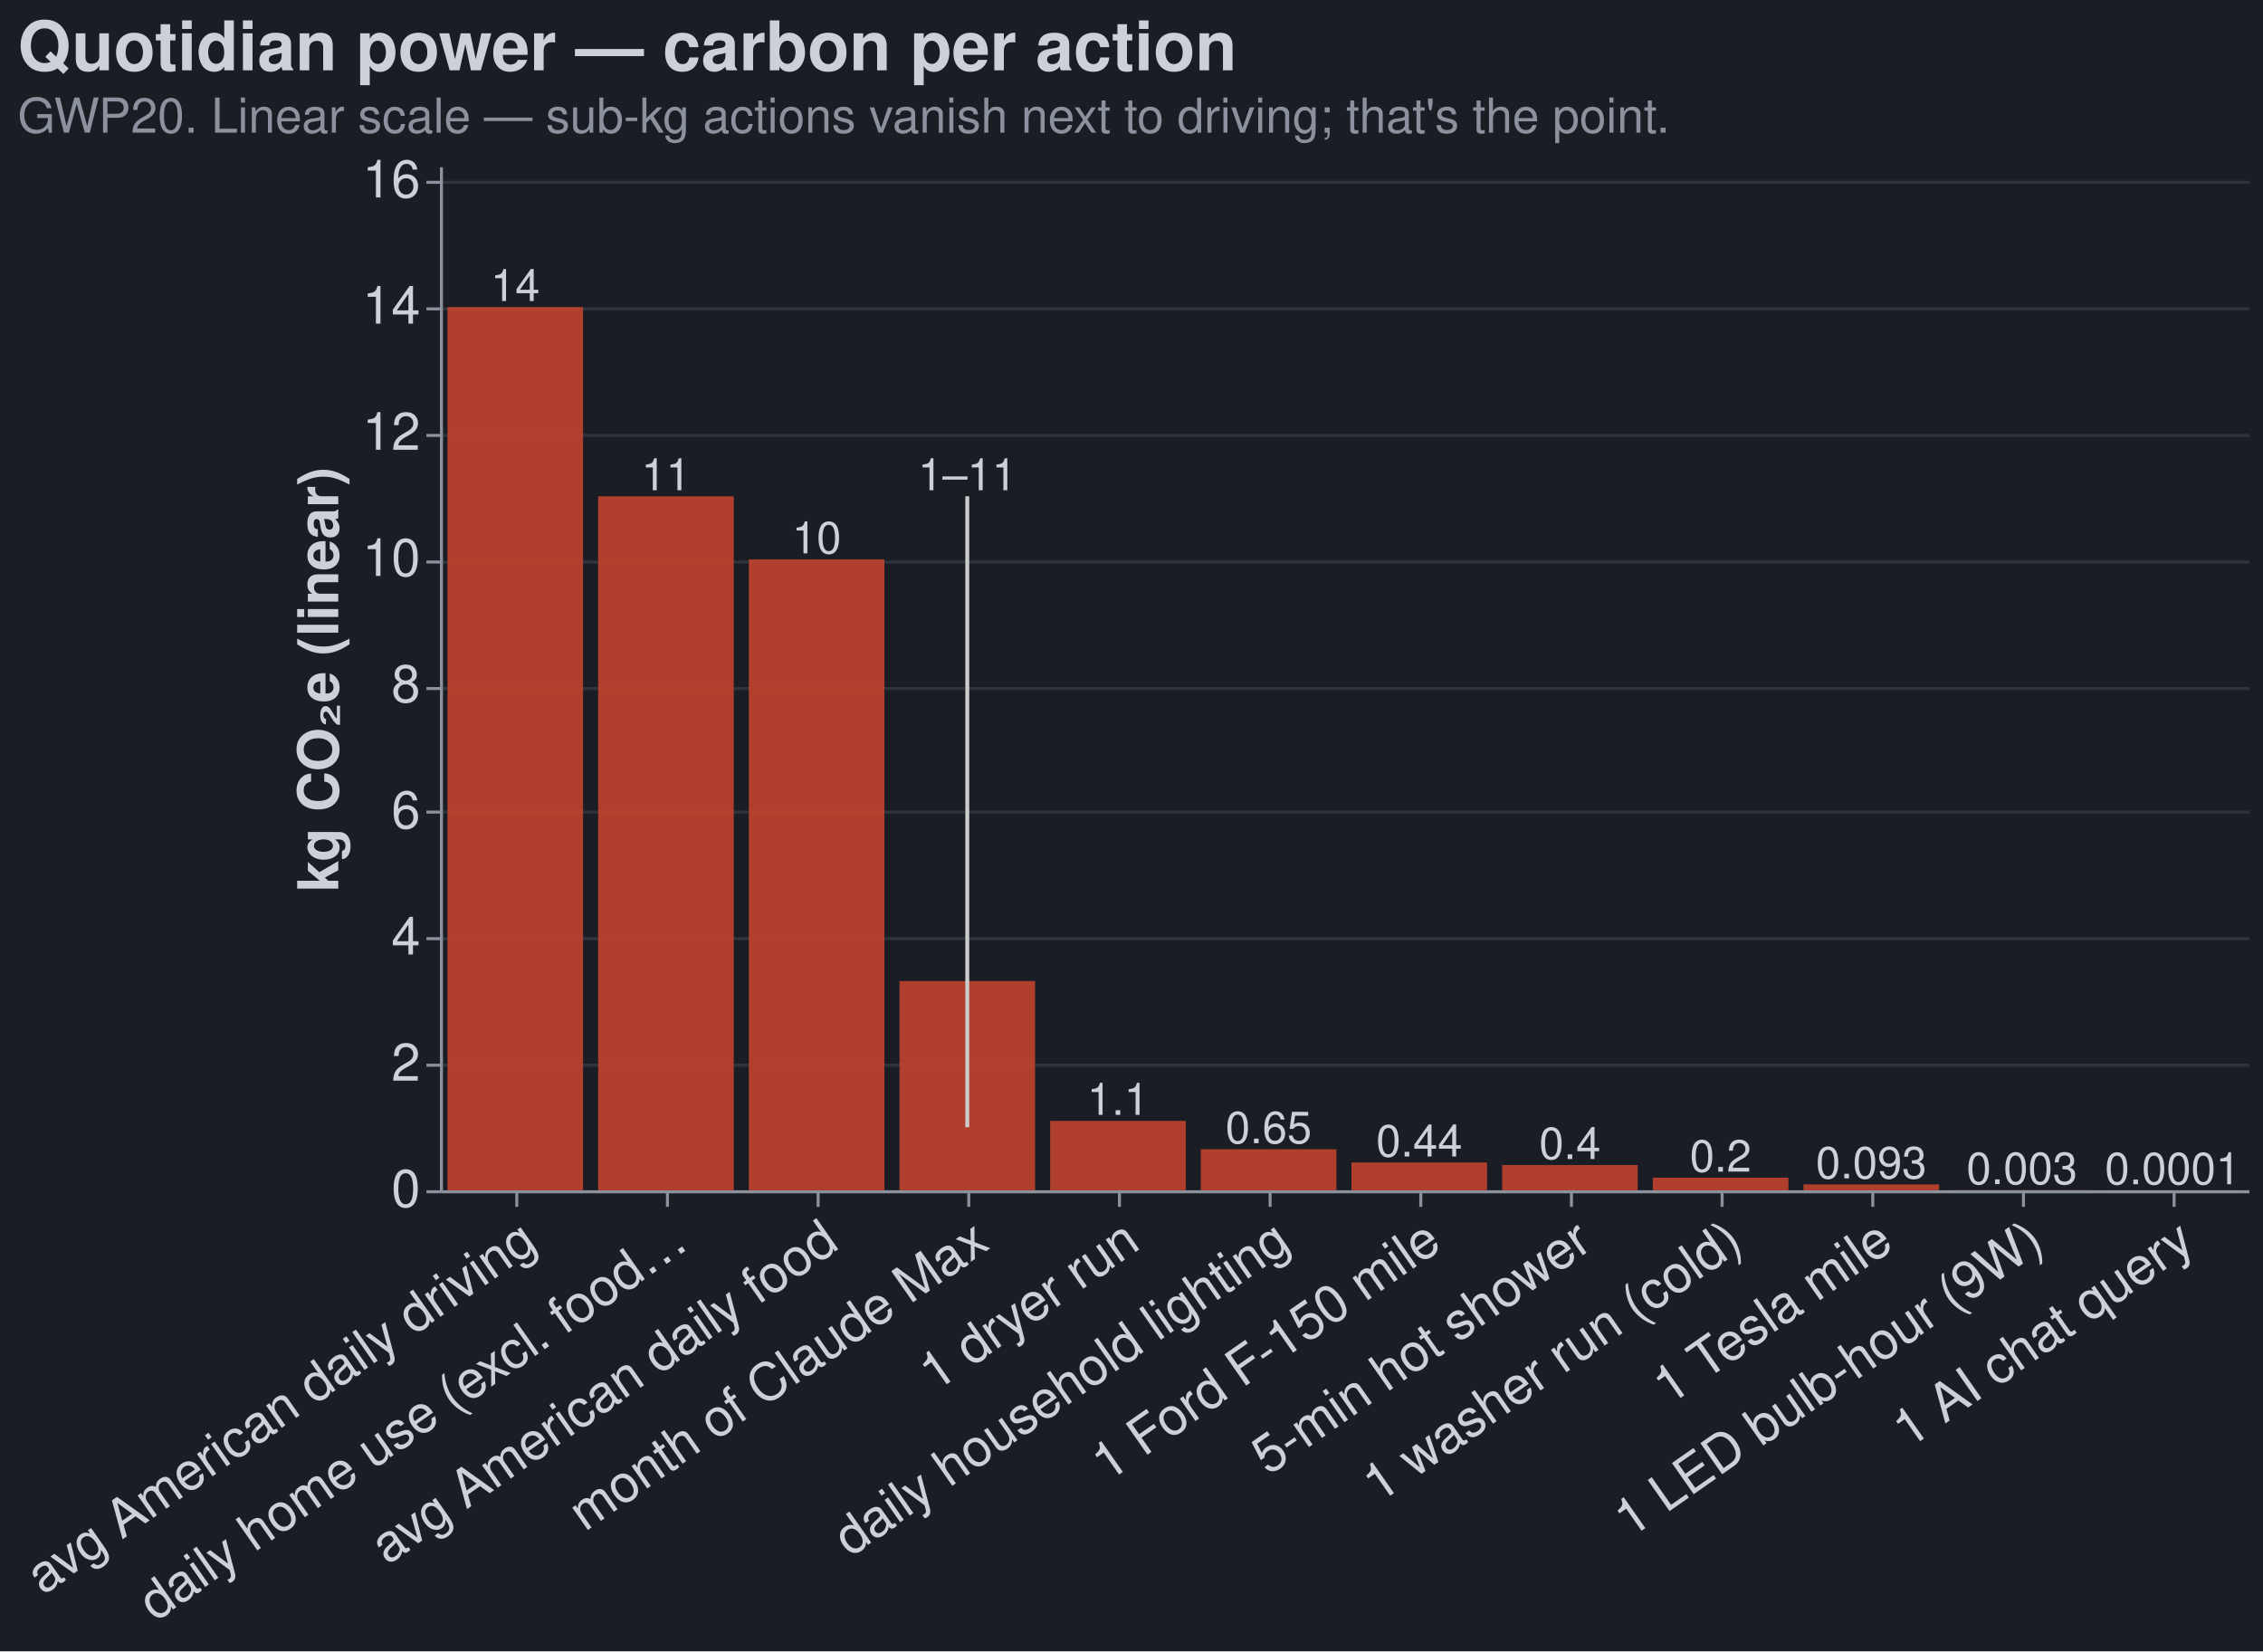
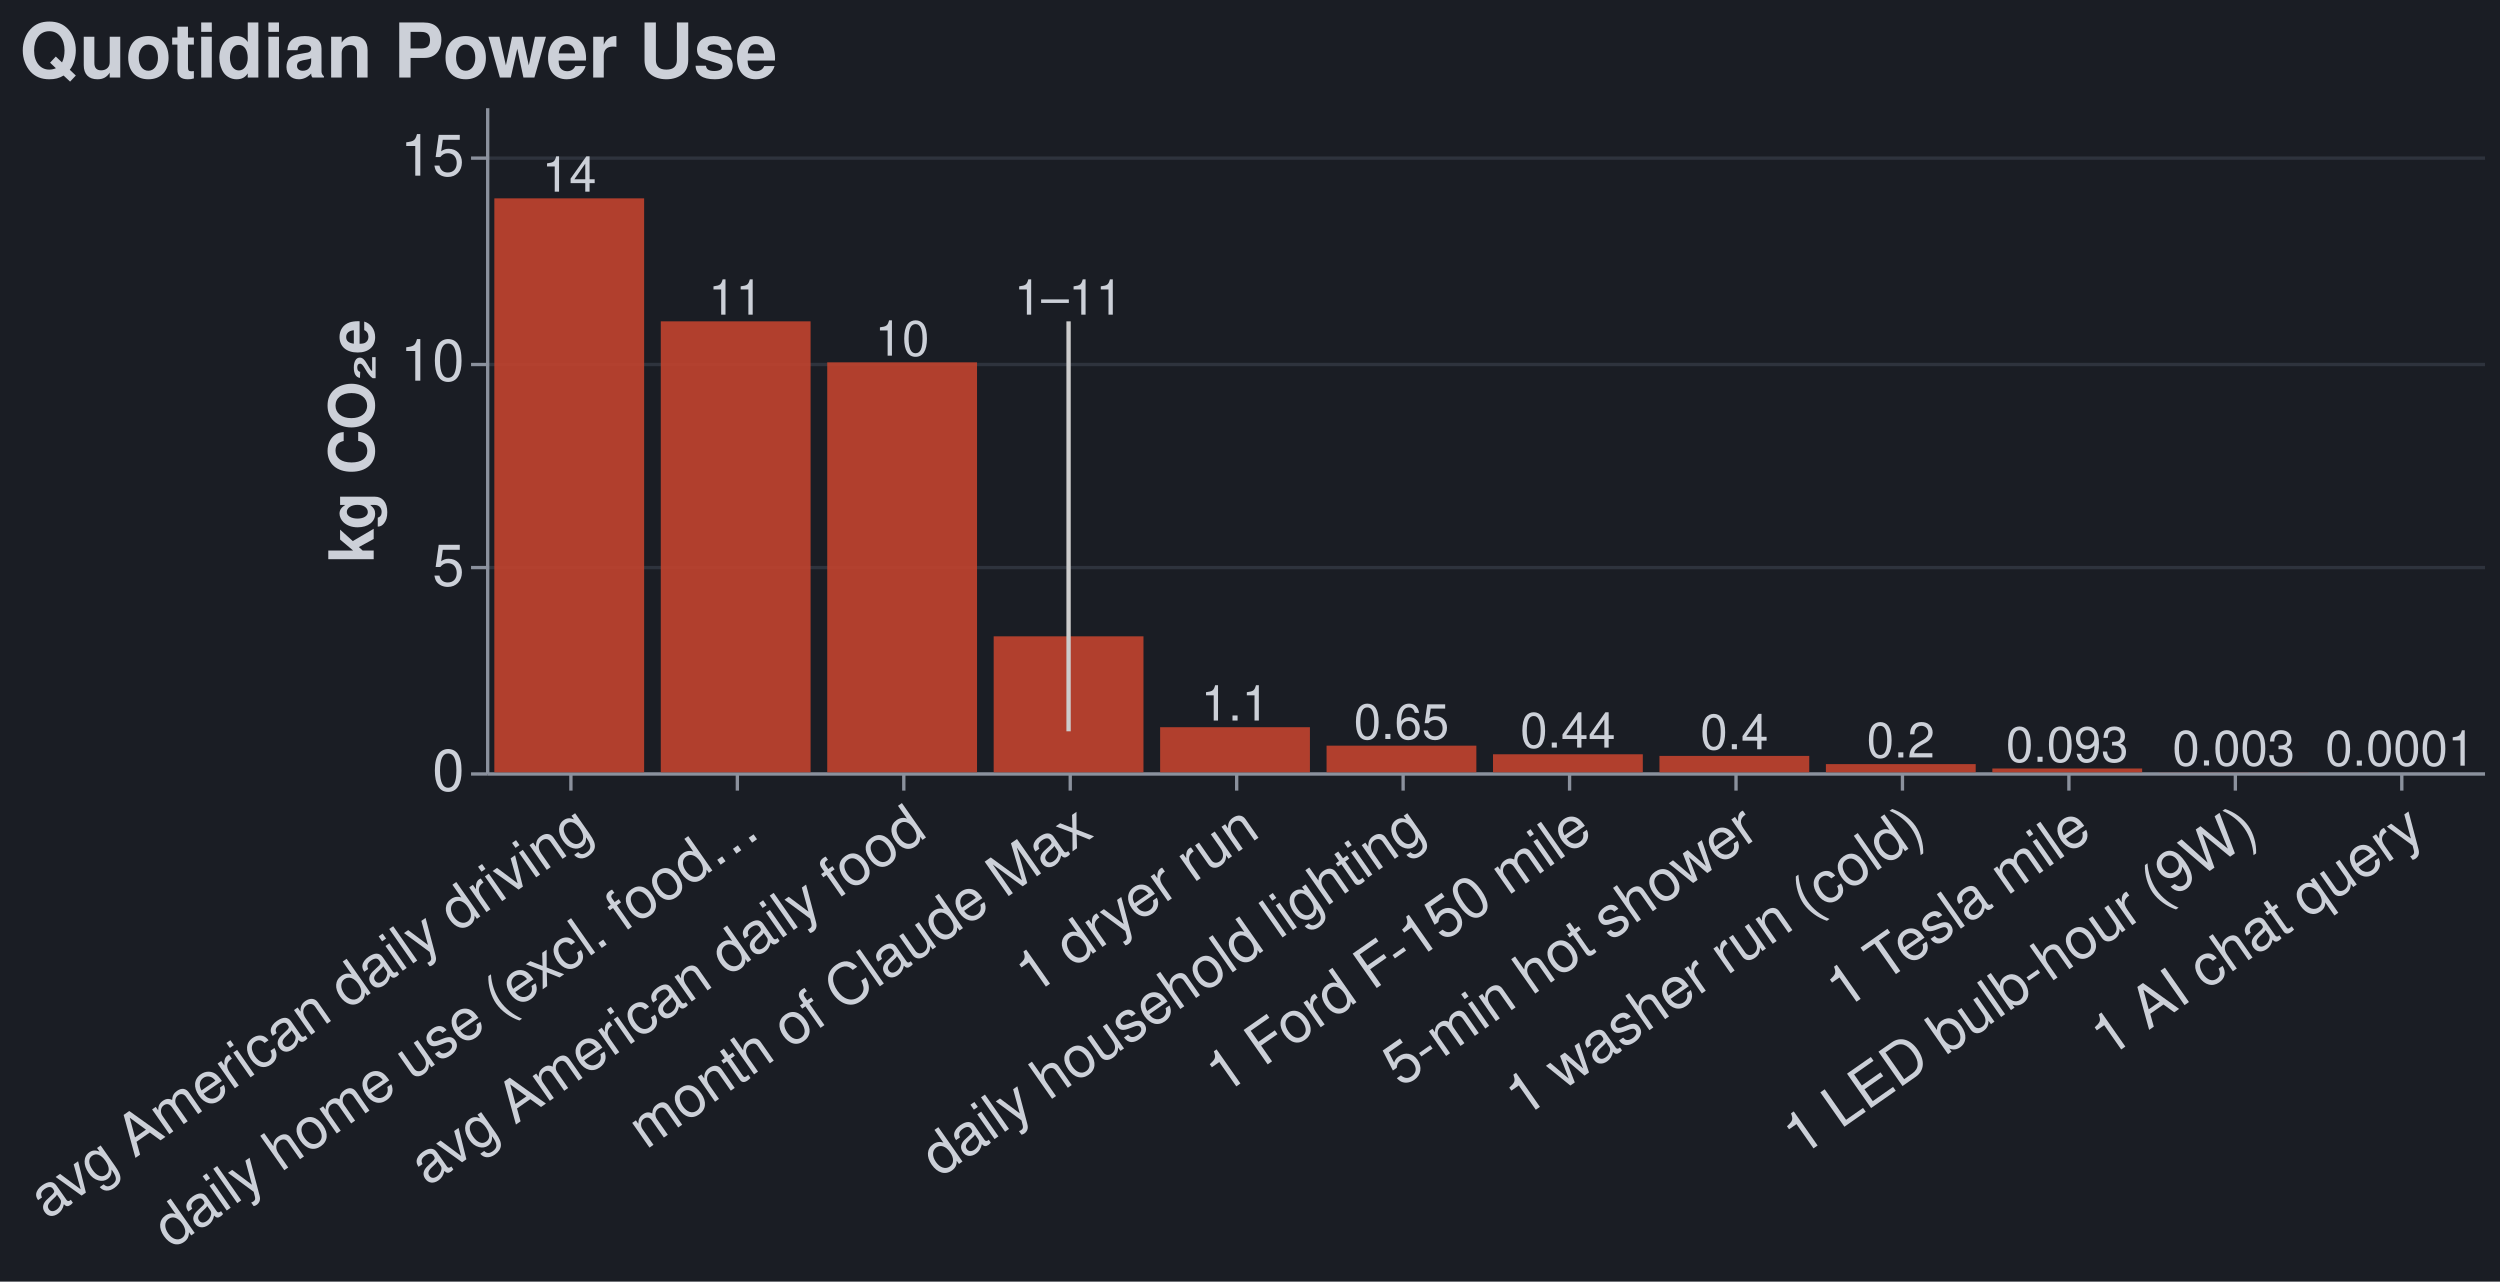
- <svg xmlns="http://www.w3.org/2000/svg" version="1.1" class="marks" width="751" height="548" viewBox="0 0 751 548">
-   <rect width="751" height="548" fill="#1a1d24" />
-   <g fill="none" stroke-miterlimit="10" transform="translate(146,55)">
+ <svg xmlns="http://www.w3.org/2000/svg" version="1.1" class="marks" width="751" height="385" viewBox="0 0 751 385">
+   <rect width="751" height="385" fill="#1a1d24" />
+   <g fill="none" stroke-miterlimit="10" transform="translate(146,32)">
    <g class="mark-group role-frame root" role="graphics-object" aria-roledescription="group mark container">
      <g transform="translate(0,0)">
-         <path class="background" aria-hidden="true" d="M0,0h600v340h-600Z" />
+         <path class="background" aria-hidden="true" d="M0,0h600v200h-600Z" />
        <g>
          <g class="mark-group role-axis" aria-hidden="true">
            <g transform="translate(0.5,0.5)">
              <path class="background" aria-hidden="true" d="M0,0h0v0h0Z" pointer-events="none" />
              <g>
                <g class="mark-rule role-axis-grid" pointer-events="none">
-                   <line transform="translate(0,340)" x2="600" y2="0" stroke="#2e333d" stroke-width="1" opacity="1" />
-                   <line transform="translate(0,298)" x2="600" y2="0" stroke="#2e333d" stroke-width="1" opacity="1" />
-                   <line transform="translate(0,256)" x2="600" y2="0" stroke="#2e333d" stroke-width="1" opacity="1" />
-                   <line transform="translate(0,214)" x2="600" y2="0" stroke="#2e333d" stroke-width="1" opacity="1" />
-                   <line transform="translate(0,173)" x2="600" y2="0" stroke="#2e333d" stroke-width="1" opacity="1" />
-                   <line transform="translate(0,131)" x2="600" y2="0" stroke="#2e333d" stroke-width="1" opacity="1" />
-                   <line transform="translate(0,89)" x2="600" y2="0" stroke="#2e333d" stroke-width="1" opacity="1" />
-                   <line transform="translate(0,47)" x2="600" y2="0" stroke="#2e333d" stroke-width="1" opacity="1" />
-                   <line transform="translate(0,5)" x2="600" y2="0" stroke="#2e333d" stroke-width="1" opacity="1" />
+                   <line transform="translate(0,200)" x2="600" y2="0" stroke="#2e333d" stroke-width="1" opacity="1" />
+                   <line transform="translate(0,138)" x2="600" y2="0" stroke="#2e333d" stroke-width="1" opacity="1" />
+                   <line transform="translate(0,77)" x2="600" y2="0" stroke="#2e333d" stroke-width="1" opacity="1" />
+                   <line transform="translate(0,15)" x2="600" y2="0" stroke="#2e333d" stroke-width="1" opacity="1" />
                </g>
              </g>
              <path class="foreground" aria-hidden="true" d="" pointer-events="none" display="none" />
            </g>
          </g>
          <g class="mark-group role-axis" role="graphics-symbol" aria-roledescription="axis" aria-label="X-axis for a discrete scale with 12 values: avg American daily driving, daily home use (excl. food/driving), avg American daily food, month of Claude Max, 1 dryer run, ending with 1 AI chat query">
-             <g transform="translate(0.5,340.5)">
+             <g transform="translate(0.5,200.5)">
              <path class="background" aria-hidden="true" d="M0,0h0v0h0Z" pointer-events="none" />
              <g>
                <g class="mark-rule role-axis-tick" pointer-events="none">
                  <line transform="translate(25,0)" x2="0" y2="5" stroke="#8b919d" stroke-width="1" opacity="1" />
                  <line transform="translate(75,0)" x2="0" y2="5" stroke="#8b919d" stroke-width="1" opacity="1" />
                  <line transform="translate(125,0)" x2="0" y2="5" stroke="#8b919d" stroke-width="1" opacity="1" />
                  <line transform="translate(175,0)" x2="0" y2="5" stroke="#8b919d" stroke-width="1" opacity="1" />
                  <line transform="translate(225,0)" x2="0" y2="5" stroke="#8b919d" stroke-width="1" opacity="1" />
                  <line transform="translate(275,0)" x2="0" y2="5" stroke="#8b919d" stroke-width="1" opacity="1" />
                  <line transform="translate(325,0)" x2="0" y2="5" stroke="#8b919d" stroke-width="1" opacity="1" />
                  <line transform="translate(375,0)" x2="0" y2="5" stroke="#8b919d" stroke-width="1" opacity="1" />
                  <line transform="translate(425,0)" x2="0" y2="5" stroke="#8b919d" stroke-width="1" opacity="1" />
                  <line transform="translate(475,0)" x2="0" y2="5" stroke="#8b919d" stroke-width="1" opacity="1" />
                  <line transform="translate(525,0)" x2="0" y2="5" stroke="#8b919d" stroke-width="1" opacity="1" />
                  <line transform="translate(575,0)" x2="0" y2="5" stroke="#8b919d" stroke-width="1" opacity="1" />
                </g>
                <g class="mark-text role-axis-label" pointer-events="none">
                  <text text-anchor="end" transform="translate(24.5,7) rotate(325) translate(0,14)" font-family="system-ui, -apple-system, Segoe UI, Helvetica, Arial, sans-serif" font-size="17.3px" fill="#ccd0d8" opacity="1">avg American daily driving</text>
                  <text text-anchor="end" transform="translate(74.5,7) rotate(325) translate(0,14)" font-family="system-ui, -apple-system, Segoe UI, Helvetica, Arial, sans-serif" font-size="17.3px" fill="#ccd0d8" opacity="1">daily home use (excl. food…</text>
                  <text text-anchor="end" transform="translate(124.5,7) rotate(325) translate(0,14)" font-family="system-ui, -apple-system, Segoe UI, Helvetica, Arial, sans-serif" font-size="17.3px" fill="#ccd0d8" opacity="1">avg American daily food</text>
                  <text text-anchor="end" transform="translate(174.5,7) rotate(325) translate(0,14)" font-family="system-ui, -apple-system, Segoe UI, Helvetica, Arial, sans-serif" font-size="17.3px" fill="#ccd0d8" opacity="1">month of Claude Max</text>
                  <text text-anchor="end" transform="translate(224.5,7) rotate(325) translate(0,14)" font-family="system-ui, -apple-system, Segoe UI, Helvetica, Arial, sans-serif" font-size="17.3px" fill="#ccd0d8" opacity="1">1 dryer run</text>
                  <text text-anchor="end" transform="translate(274.5,7) rotate(325) translate(0,14)" font-family="system-ui, -apple-system, Segoe UI, Helvetica, Arial, sans-serif" font-size="17.3px" fill="#ccd0d8" opacity="1">daily household lighting</text>
                  <text text-anchor="end" transform="translate(324.5,7) rotate(325) translate(0,14)" font-family="system-ui, -apple-system, Segoe UI, Helvetica, Arial, sans-serif" font-size="17.3px" fill="#ccd0d8" opacity="1">1 Ford F-150 mile</text>
                  <text text-anchor="end" transform="translate(374.5,7) rotate(325) translate(0,14)" font-family="system-ui, -apple-system, Segoe UI, Helvetica, Arial, sans-serif" font-size="17.3px" fill="#ccd0d8" opacity="1">5-min hot shower</text>
                  <text text-anchor="end" transform="translate(424.5,7) rotate(325) translate(0,14)" font-family="system-ui, -apple-system, Segoe UI, Helvetica, Arial, sans-serif" font-size="17.3px" fill="#ccd0d8" opacity="1">1 washer run (cold)</text>
                  <text text-anchor="end" transform="translate(474.5,7) rotate(325) translate(0,14)" font-family="system-ui, -apple-system, Segoe UI, Helvetica, Arial, sans-serif" font-size="17.3px" fill="#ccd0d8" opacity="1">1 Tesla mile</text>
                  <text text-anchor="end" transform="translate(524.5,7) rotate(325) translate(0,14)" font-family="system-ui, -apple-system, Segoe UI, Helvetica, Arial, sans-serif" font-size="17.3px" fill="#ccd0d8" opacity="1">1 LED bulb-hour (9W)</text>
                  <text text-anchor="end" transform="translate(574.5,7) rotate(325) translate(0,14)" font-family="system-ui, -apple-system, Segoe UI, Helvetica, Arial, sans-serif" font-size="17.3px" fill="#ccd0d8" opacity="1">1 AI chat query</text>
                </g>
                <g class="mark-rule role-axis-domain" pointer-events="none">
                  <line transform="translate(0,0)" x2="600" y2="0" stroke="#8b919d" stroke-width="1" opacity="1" />
                </g>
              </g>
              <path class="foreground" aria-hidden="true" d="" pointer-events="none" display="none" />
            </g>
          </g>
-           <g class="mark-group role-axis" role="graphics-symbol" aria-roledescription="axis" aria-label="Y-axis titled 'kg CO₂e  (linear)' for a linear scale with values from 0 to 16">
+           <g class="mark-group role-axis" role="graphics-symbol" aria-roledescription="axis" aria-label="Y-axis titled 'kg CO₂e' for a linear scale with values from 0 to 16">
            <g transform="translate(0.5,0.5)">
              <path class="background" aria-hidden="true" d="M0,0h0v0h0Z" pointer-events="none" />
              <g>
                <g class="mark-rule role-axis-tick" pointer-events="none">
-                   <line transform="translate(0,340)" x2="-5" y2="0" stroke="#8b919d" stroke-width="1" opacity="1" />
-                   <line transform="translate(0,298)" x2="-5" y2="0" stroke="#8b919d" stroke-width="1" opacity="1" />
-                   <line transform="translate(0,256)" x2="-5" y2="0" stroke="#8b919d" stroke-width="1" opacity="1" />
-                   <line transform="translate(0,214)" x2="-5" y2="0" stroke="#8b919d" stroke-width="1" opacity="1" />
-                   <line transform="translate(0,173)" x2="-5" y2="0" stroke="#8b919d" stroke-width="1" opacity="1" />
-                   <line transform="translate(0,131)" x2="-5" y2="0" stroke="#8b919d" stroke-width="1" opacity="1" />
-                   <line transform="translate(0,89)" x2="-5" y2="0" stroke="#8b919d" stroke-width="1" opacity="1" />
-                   <line transform="translate(0,47)" x2="-5" y2="0" stroke="#8b919d" stroke-width="1" opacity="1" />
-                   <line transform="translate(0,5)" x2="-5" y2="0" stroke="#8b919d" stroke-width="1" opacity="1" />
+                   <line transform="translate(0,200)" x2="-5" y2="0" stroke="#8b919d" stroke-width="1" opacity="1" />
+                   <line transform="translate(0,138)" x2="-5" y2="0" stroke="#8b919d" stroke-width="1" opacity="1" />
+                   <line transform="translate(0,77)" x2="-5" y2="0" stroke="#8b919d" stroke-width="1" opacity="1" />
+                   <line transform="translate(0,15)" x2="-5" y2="0" stroke="#8b919d" stroke-width="1" opacity="1" />
                </g>
                <g class="mark-text role-axis-label" pointer-events="none">
-                   <text text-anchor="end" transform="translate(-7,345)" font-family="system-ui, -apple-system, Segoe UI, Helvetica, Arial, sans-serif" font-size="17.3px" fill="#ccd0d8" opacity="1">0</text>
-                   <text text-anchor="end" transform="translate(-7,303.1281)" font-family="system-ui, -apple-system, Segoe UI, Helvetica, Arial, sans-serif" font-size="17.3px" fill="#ccd0d8" opacity="1">2</text>
-                   <text text-anchor="end" transform="translate(-7,261.2562)" font-family="system-ui, -apple-system, Segoe UI, Helvetica, Arial, sans-serif" font-size="17.3px" fill="#ccd0d8" opacity="1">4</text>
-                   <text text-anchor="end" transform="translate(-7,219.3842)" font-family="system-ui, -apple-system, Segoe UI, Helvetica, Arial, sans-serif" font-size="17.3px" fill="#ccd0d8" opacity="1">6</text>
-                   <text text-anchor="end" transform="translate(-7,177.5123)" font-family="system-ui, -apple-system, Segoe UI, Helvetica, Arial, sans-serif" font-size="17.3px" fill="#ccd0d8" opacity="1">8</text>
-                   <text text-anchor="end" transform="translate(-7,135.6404)" font-family="system-ui, -apple-system, Segoe UI, Helvetica, Arial, sans-serif" font-size="17.3px" fill="#ccd0d8" opacity="1">10</text>
-                   <text text-anchor="end" transform="translate(-7,93.76847)" font-family="system-ui, -apple-system, Segoe UI, Helvetica, Arial, sans-serif" font-size="17.3px" fill="#ccd0d8" opacity="1">12</text>
-                   <text text-anchor="end" transform="translate(-7,51.89655)" font-family="system-ui, -apple-system, Segoe UI, Helvetica, Arial, sans-serif" font-size="17.3px" fill="#ccd0d8" opacity="1">14</text>
-                   <text text-anchor="end" transform="translate(-7,10.02463)" font-family="system-ui, -apple-system, Segoe UI, Helvetica, Arial, sans-serif" font-size="17.3px" fill="#ccd0d8" opacity="1">16</text>
+                   <text text-anchor="end" transform="translate(-7,205)" font-family="system-ui, -apple-system, Segoe UI, Helvetica, Arial, sans-serif" font-size="17.3px" fill="#ccd0d8" opacity="1">0</text>
+                   <text text-anchor="end" transform="translate(-7,143.4236)" font-family="system-ui, -apple-system, Segoe UI, Helvetica, Arial, sans-serif" font-size="17.3px" fill="#ccd0d8" opacity="1">5</text>
+                   <text text-anchor="end" transform="translate(-7,81.84729)" font-family="system-ui, -apple-system, Segoe UI, Helvetica, Arial, sans-serif" font-size="17.3px" fill="#ccd0d8" opacity="1">10</text>
+                   <text text-anchor="end" transform="translate(-7,20.27094)" font-family="system-ui, -apple-system, Segoe UI, Helvetica, Arial, sans-serif" font-size="17.3px" fill="#ccd0d8" opacity="1">15</text>
                </g>
                <g class="mark-rule role-axis-domain" pointer-events="none">
-                   <line transform="translate(0,340)" x2="0" y2="-340" stroke="#8b919d" stroke-width="1" opacity="1" />
+                   <line transform="translate(0,200)" x2="0" y2="-200" stroke="#8b919d" stroke-width="1" opacity="1" />
                </g>
                <g class="mark-text role-axis-title" pointer-events="none">
-                   <text text-anchor="middle" transform="translate(-30.24287,170) rotate(-90) translate(0,-4)" font-family="system-ui, -apple-system, Segoe UI, Helvetica, Arial, sans-serif" font-size="18.7px" font-weight="bold" fill="#ccd0d8" opacity="1">kg CO₂e  (linear)</text>
+                   <text text-anchor="middle" transform="translate(-30.24287,100) rotate(-90) translate(0,-4)" font-family="system-ui, -apple-system, Segoe UI, Helvetica, Arial, sans-serif" font-size="18.7px" font-weight="bold" fill="#ccd0d8" opacity="1">kg CO₂e</text>
                </g>
              </g>
              <path class="foreground" aria-hidden="true" d="" pointer-events="none" display="none" />
            </g>
          </g>
          <g class="mark-rect role-mark layer_0_marks" role="graphics-object" aria-roledescription="rect mark container">
-             <path aria-label="item: 1 AI chat query; kg CO₂e  (linear): 0.0001" role="graphics-symbol" aria-roledescription="bar" d="M552.5,339.998h45v0.002h-45Z" fill="#c1432e" opacity="0.9" />
-             <path aria-label="item: 1 LED bulb-hour (9W); kg CO₂e  (linear): 0.003" role="graphics-symbol" aria-roledescription="bar" d="M502.5,339.937h45v0.063h-45Z" fill="#c1432e" opacity="0.9" />
-             <path aria-label="item: 1 Tesla mile; kg CO₂e  (linear): 0.093" role="graphics-symbol" aria-roledescription="bar" d="M452.5,338.053h45v1.947h-45Z" fill="#c1432e" opacity="0.9" />
-             <path aria-label="item: 1 washer run (cold); kg CO₂e  (linear): 0.2" role="graphics-symbol" aria-roledescription="bar" d="M402.5,335.813h45v4.187h-45Z" fill="#c1432e" opacity="0.9" />
-             <path aria-label="item: 5-min hot shower; kg CO₂e  (linear): 0.4" role="graphics-symbol" aria-roledescription="bar" d="M352.5,331.626h45v8.374h-45Z" fill="#c1432e" opacity="0.9" />
-             <path aria-label="item: 1 Ford F-150 mile; kg CO₂e  (linear): 0.44" role="graphics-symbol" aria-roledescription="bar" d="M302.5,330.788h45v9.212h-45Z" fill="#c1432e" opacity="0.9" />
-             <path aria-label="item: daily household lighting; kg CO₂e  (linear): 0.65" role="graphics-symbol" aria-roledescription="bar" d="M252.5,326.392h45v13.608h-45Z" fill="#c1432e" opacity="0.9" />
-             <path aria-label="item: 1 dryer run; kg CO₂e  (linear): 1.1" role="graphics-symbol" aria-roledescription="bar" d="M202.5,316.97h45v23.03h-45Z" fill="#c1432e" opacity="0.9" />
-             <path aria-label="item: month of Claude Max; kg CO₂e  (linear): 3.31662479036" role="graphics-symbol" aria-roledescription="bar" d="M152.5,270.563h45v69.437h-45Z" fill="#c1432e" opacity="0.9" />
-             <path aria-label="item: avg American daily food; kg CO₂e  (linear): 10" role="graphics-symbol" aria-roledescription="bar" d="M102.5,130.64h45v209.36h-45Z" fill="#c1432e" opacity="0.9" />
-             <path aria-label="item: daily home use (excl. food/driving); kg CO₂e  (linear): 11" role="graphics-symbol" aria-roledescription="bar" d="M52.5,109.704h45v230.296h-45Z" fill="#c1432e" opacity="0.9" />
-             <path aria-label="item: avg American daily driving; kg CO₂e  (linear): 14" role="graphics-symbol" aria-roledescription="bar" d="M2.5,46.897h45v293.103h-45Z" fill="#c1432e" opacity="0.9" />
+             <path aria-label="item: 1 AI chat query; kg CO₂e: 0.0001" role="graphics-symbol" aria-roledescription="bar" d="M552.5,199.999h45v0.001h-45Z" fill="#c1432e" opacity="0.9" />
+             <path aria-label="item: 1 LED bulb-hour (9W); kg CO₂e: 0.003" role="graphics-symbol" aria-roledescription="bar" d="M502.5,199.963h45v0.037h-45Z" fill="#c1432e" opacity="0.9" />
+             <path aria-label="item: 1 Tesla mile; kg CO₂e: 0.093" role="graphics-symbol" aria-roledescription="bar" d="M452.5,198.855h45v1.145h-45Z" fill="#c1432e" opacity="0.9" />
+             <path aria-label="item: 1 washer run (cold); kg CO₂e: 0.2" role="graphics-symbol" aria-roledescription="bar" d="M402.5,197.537h45v2.463h-45Z" fill="#c1432e" opacity="0.9" />
+             <path aria-label="item: 5-min hot shower; kg CO₂e: 0.4" role="graphics-symbol" aria-roledescription="bar" d="M352.5,195.074h45v4.926h-45Z" fill="#c1432e" opacity="0.9" />
+             <path aria-label="item: 1 Ford F-150 mile; kg CO₂e: 0.44" role="graphics-symbol" aria-roledescription="bar" d="M302.5,194.581h45v5.419h-45Z" fill="#c1432e" opacity="0.9" />
+             <path aria-label="item: daily household lighting; kg CO₂e: 0.65" role="graphics-symbol" aria-roledescription="bar" d="M252.5,191.995h45v8.005h-45Z" fill="#c1432e" opacity="0.9" />
+             <path aria-label="item: 1 dryer run; kg CO₂e: 1.1" role="graphics-symbol" aria-roledescription="bar" d="M202.5,186.453h45v13.547h-45Z" fill="#c1432e" opacity="0.9" />
+             <path aria-label="item: month of Claude Max; kg CO₂e: 3.31662479036" role="graphics-symbol" aria-roledescription="bar" d="M152.5,159.155h45v40.845h-45Z" fill="#c1432e" opacity="0.9" />
+             <path aria-label="item: avg American daily food; kg CO₂e: 10" role="graphics-symbol" aria-roledescription="bar" d="M102.5,76.847h45v123.153h-45Z" fill="#c1432e" opacity="0.9" />
+             <path aria-label="item: daily home use (excl. food/driving); kg CO₂e: 11" role="graphics-symbol" aria-roledescription="bar" d="M52.5,64.532h45v135.468h-45Z" fill="#c1432e" opacity="0.9" />
+             <path aria-label="item: avg American daily driving; kg CO₂e: 14" role="graphics-symbol" aria-roledescription="bar" d="M2.5,27.586h45v172.414h-45Z" fill="#c1432e" opacity="0.9" />
          </g>
          <g class="mark-rule role-mark layer_1_marks" role="graphics-object" aria-roledescription="rule mark container">
-             <line aria-label="item: month of Claude Max; lo: 1; hi: 11" role="graphics-symbol" aria-roledescription="rule mark" transform="translate(175,319.064)" x2="0" y2="-209.36" stroke="#cccccc" stroke-width="1.3" />
+             <line aria-label="item: month of Claude Max; lo: 1; hi: 11" role="graphics-symbol" aria-roledescription="rule mark" transform="translate(175,187.6847)" x2="0" y2="-123.153" stroke="#cccccc" stroke-width="1.3" />
          </g>
          <g class="mark-text role-mark layer_2_marks" role="graphics-object" aria-roledescription="text mark container">
-             <text aria-label="item: 1 AI chat query; top: 0.0001; label: 0.0001" role="graphics-symbol" aria-roledescription="text mark" text-anchor="middle" transform="translate(575,337.9979)" font-family="system-ui, -apple-system, Segoe UI, Helvetica, Arial, sans-serif" font-size="14.7px" fill="#ccd0d8">0.0001</text>
-             <text aria-label="item: 1 LED bulb-hour (9W); top: 0.003; label: 0.003" role="graphics-symbol" aria-roledescription="text mark" text-anchor="middle" transform="translate(525,337.9372)" font-family="system-ui, -apple-system, Segoe UI, Helvetica, Arial, sans-serif" font-size="14.7px" fill="#ccd0d8">0.003</text>
-             <text aria-label="item: 1 Tesla mile; top: 0.093; label: 0.093" role="graphics-symbol" aria-roledescription="text mark" text-anchor="middle" transform="translate(475,336.053)" font-family="system-ui, -apple-system, Segoe UI, Helvetica, Arial, sans-serif" font-size="14.7px" fill="#ccd0d8">0.093</text>
-             <text aria-label="item: 1 washer run (cold); top: 0.2; label: 0.2" role="graphics-symbol" aria-roledescription="text mark" text-anchor="middle" transform="translate(425,333.8128)" font-family="system-ui, -apple-system, Segoe UI, Helvetica, Arial, sans-serif" font-size="14.7px" fill="#ccd0d8">0.2</text>
-             <text aria-label="item: 5-min hot shower; top: 0.4; label: 0.4" role="graphics-symbol" aria-roledescription="text mark" text-anchor="middle" transform="translate(375,329.6256)" font-family="system-ui, -apple-system, Segoe UI, Helvetica, Arial, sans-serif" font-size="14.7px" fill="#ccd0d8">0.4</text>
-             <text aria-label="item: 1 Ford F-150 mile; top: 0.44; label: 0.44" role="graphics-symbol" aria-roledescription="text mark" text-anchor="middle" transform="translate(325,328.7882)" font-family="system-ui, -apple-system, Segoe UI, Helvetica, Arial, sans-serif" font-size="14.7px" fill="#ccd0d8">0.44</text>
-             <text aria-label="item: daily household lighting; top: 0.65; label: 0.65" role="graphics-symbol" aria-roledescription="text mark" text-anchor="middle" transform="translate(275,324.3916)" font-family="system-ui, -apple-system, Segoe UI, Helvetica, Arial, sans-serif" font-size="14.7px" fill="#ccd0d8">0.65</text>
-             <text aria-label="item: 1 dryer run; top: 1.1; label: 1.1" role="graphics-symbol" aria-roledescription="text mark" text-anchor="middle" transform="translate(225,314.9704)" font-family="system-ui, -apple-system, Segoe UI, Helvetica, Arial, sans-serif" font-size="14.7px" fill="#ccd0d8">1.1</text>
-             <text aria-label="item: month of Claude Max; top: 11; label: 1–11" role="graphics-symbol" aria-roledescription="text mark" text-anchor="middle" transform="translate(175,107.7044)" font-family="system-ui, -apple-system, Segoe UI, Helvetica, Arial, sans-serif" font-size="14.7px" fill="#ccd0d8">1–11</text>
-             <text aria-label="item: avg American daily food; top: 10; label: 10" role="graphics-symbol" aria-roledescription="text mark" text-anchor="middle" transform="translate(125,128.6404)" font-family="system-ui, -apple-system, Segoe UI, Helvetica, Arial, sans-serif" font-size="14.7px" fill="#ccd0d8">10</text>
-             <text aria-label="item: daily home use (excl. food/driving); top: 11; label: 11" role="graphics-symbol" aria-roledescription="text mark" text-anchor="middle" transform="translate(75,107.7044)" font-family="system-ui, -apple-system, Segoe UI, Helvetica, Arial, sans-serif" font-size="14.7px" fill="#ccd0d8">11</text>
-             <text aria-label="item: avg American daily driving; top: 14; label: 14" role="graphics-symbol" aria-roledescription="text mark" text-anchor="middle" transform="translate(25,44.89655)" font-family="system-ui, -apple-system, Segoe UI, Helvetica, Arial, sans-serif" font-size="14.7px" fill="#ccd0d8">14</text>
+             <text aria-label="item: 1 AI chat query; top: 0.0001; label: 0.0001" role="graphics-symbol" aria-roledescription="text mark" text-anchor="middle" transform="translate(575,197.9988)" font-family="system-ui, -apple-system, Segoe UI, Helvetica, Arial, sans-serif" font-size="14.7px" fill="#ccd0d8">0.0001</text>
+             <text aria-label="item: 1 LED bulb-hour (9W); top: 0.003; label: 0.003" role="graphics-symbol" aria-roledescription="text mark" text-anchor="middle" transform="translate(525,197.9631)" font-family="system-ui, -apple-system, Segoe UI, Helvetica, Arial, sans-serif" font-size="14.7px" fill="#ccd0d8">0.003</text>
+             <text aria-label="item: 1 Tesla mile; top: 0.093; label: 0.093" role="graphics-symbol" aria-roledescription="text mark" text-anchor="middle" transform="translate(475,196.8547)" font-family="system-ui, -apple-system, Segoe UI, Helvetica, Arial, sans-serif" font-size="14.7px" fill="#ccd0d8">0.093</text>
+             <text aria-label="item: 1 washer run (cold); top: 0.2; label: 0.2" role="graphics-symbol" aria-roledescription="text mark" text-anchor="middle" transform="translate(425,195.5369)" font-family="system-ui, -apple-system, Segoe UI, Helvetica, Arial, sans-serif" font-size="14.7px" fill="#ccd0d8">0.2</text>
+             <text aria-label="item: 5-min hot shower; top: 0.4; label: 0.4" role="graphics-symbol" aria-roledescription="text mark" text-anchor="middle" transform="translate(375,193.0739)" font-family="system-ui, -apple-system, Segoe UI, Helvetica, Arial, sans-serif" font-size="14.7px" fill="#ccd0d8">0.4</text>
+             <text aria-label="item: 1 Ford F-150 mile; top: 0.44; label: 0.44" role="graphics-symbol" aria-roledescription="text mark" text-anchor="middle" transform="translate(325,192.5813)" font-family="system-ui, -apple-system, Segoe UI, Helvetica, Arial, sans-serif" font-size="14.7px" fill="#ccd0d8">0.44</text>
+             <text aria-label="item: daily household lighting; top: 0.65; label: 0.65" role="graphics-symbol" aria-roledescription="text mark" text-anchor="middle" transform="translate(275,189.9951)" font-family="system-ui, -apple-system, Segoe UI, Helvetica, Arial, sans-serif" font-size="14.7px" fill="#ccd0d8">0.65</text>
+             <text aria-label="item: 1 dryer run; top: 1.1; label: 1.1" role="graphics-symbol" aria-roledescription="text mark" text-anchor="middle" transform="translate(225,184.4532)" font-family="system-ui, -apple-system, Segoe UI, Helvetica, Arial, sans-serif" font-size="14.7px" fill="#ccd0d8">1.1</text>
+             <text aria-label="item: month of Claude Max; top: 11; label: 1–11" role="graphics-symbol" aria-roledescription="text mark" text-anchor="middle" transform="translate(175,62.53202)" font-family="system-ui, -apple-system, Segoe UI, Helvetica, Arial, sans-serif" font-size="14.7px" fill="#ccd0d8">1–11</text>
+             <text aria-label="item: avg American daily food; top: 10; label: 10" role="graphics-symbol" aria-roledescription="text mark" text-anchor="middle" transform="translate(125,74.84729)" font-family="system-ui, -apple-system, Segoe UI, Helvetica, Arial, sans-serif" font-size="14.7px" fill="#ccd0d8">10</text>
+             <text aria-label="item: daily home use (excl. food/driving); top: 11; label: 11" role="graphics-symbol" aria-roledescription="text mark" text-anchor="middle" transform="translate(75,62.53202)" font-family="system-ui, -apple-system, Segoe UI, Helvetica, Arial, sans-serif" font-size="14.7px" fill="#ccd0d8">11</text>
+             <text aria-label="item: avg American daily driving; top: 14; label: 14" role="graphics-symbol" aria-roledescription="text mark" text-anchor="middle" transform="translate(25,25.58621)" font-family="system-ui, -apple-system, Segoe UI, Helvetica, Arial, sans-serif" font-size="14.7px" fill="#ccd0d8">14</text>
          </g>
          <g class="mark-group role-title">
-             <g transform="translate(-140.131,-49.67537)">
+             <g transform="translate(-140.131,-26.7)">
              <path class="background" aria-hidden="true" d="M0,0h0v0h0Z" pointer-events="none" />
              <g>
-                 <g class="mark-text role-title-text" role="graphics-symbol" aria-roledescription="title" aria-label="Title text 'Quotidian power — carbon per action'" pointer-events="none">
-                   <text text-anchor="start" transform="translate(0,18)" font-family="system-ui, -apple-system, Segoe UI, Helvetica, Arial, sans-serif" font-size="22.7px" font-weight="bold" fill="#ccd0d8" opacity="1">Quotidian power — carbon per action</text>
-                 </g>
-                 <g class="mark-text role-title-subtitle" role="graphics-symbol" aria-roledescription="subtitle" aria-label="Subtitle text 'GWP20. Linear scale — sub-kg actions vanish next to driving; that's the point.'" pointer-events="none">
-                   <text text-anchor="start" transform="translate(0,38.7)" font-family="system-ui, -apple-system, Segoe UI, Helvetica, Arial, sans-serif" font-size="16px" fill="#8b919d" opacity="1">GWP20. Linear scale — sub-kg actions vanish next to driving; that's the point.</text>
+                 <g class="mark-text role-title-text" role="graphics-symbol" aria-roledescription="title" aria-label="Title text 'Quotidian Power Use'" pointer-events="none">
+                   <text text-anchor="start" transform="translate(0,18)" font-family="system-ui, -apple-system, Segoe UI, Helvetica, Arial, sans-serif" font-size="22.7px" font-weight="bold" fill="#ccd0d8" opacity="1">Quotidian Power Use</text>
                </g>
              </g>
              <path class="foreground" aria-hidden="true" d="" pointer-events="none" display="none" />
            </g>
          </g>
        </g>
        <path class="foreground" aria-hidden="true" d="" display="none" />
      </g>
    </g>
  </g>
</svg>
